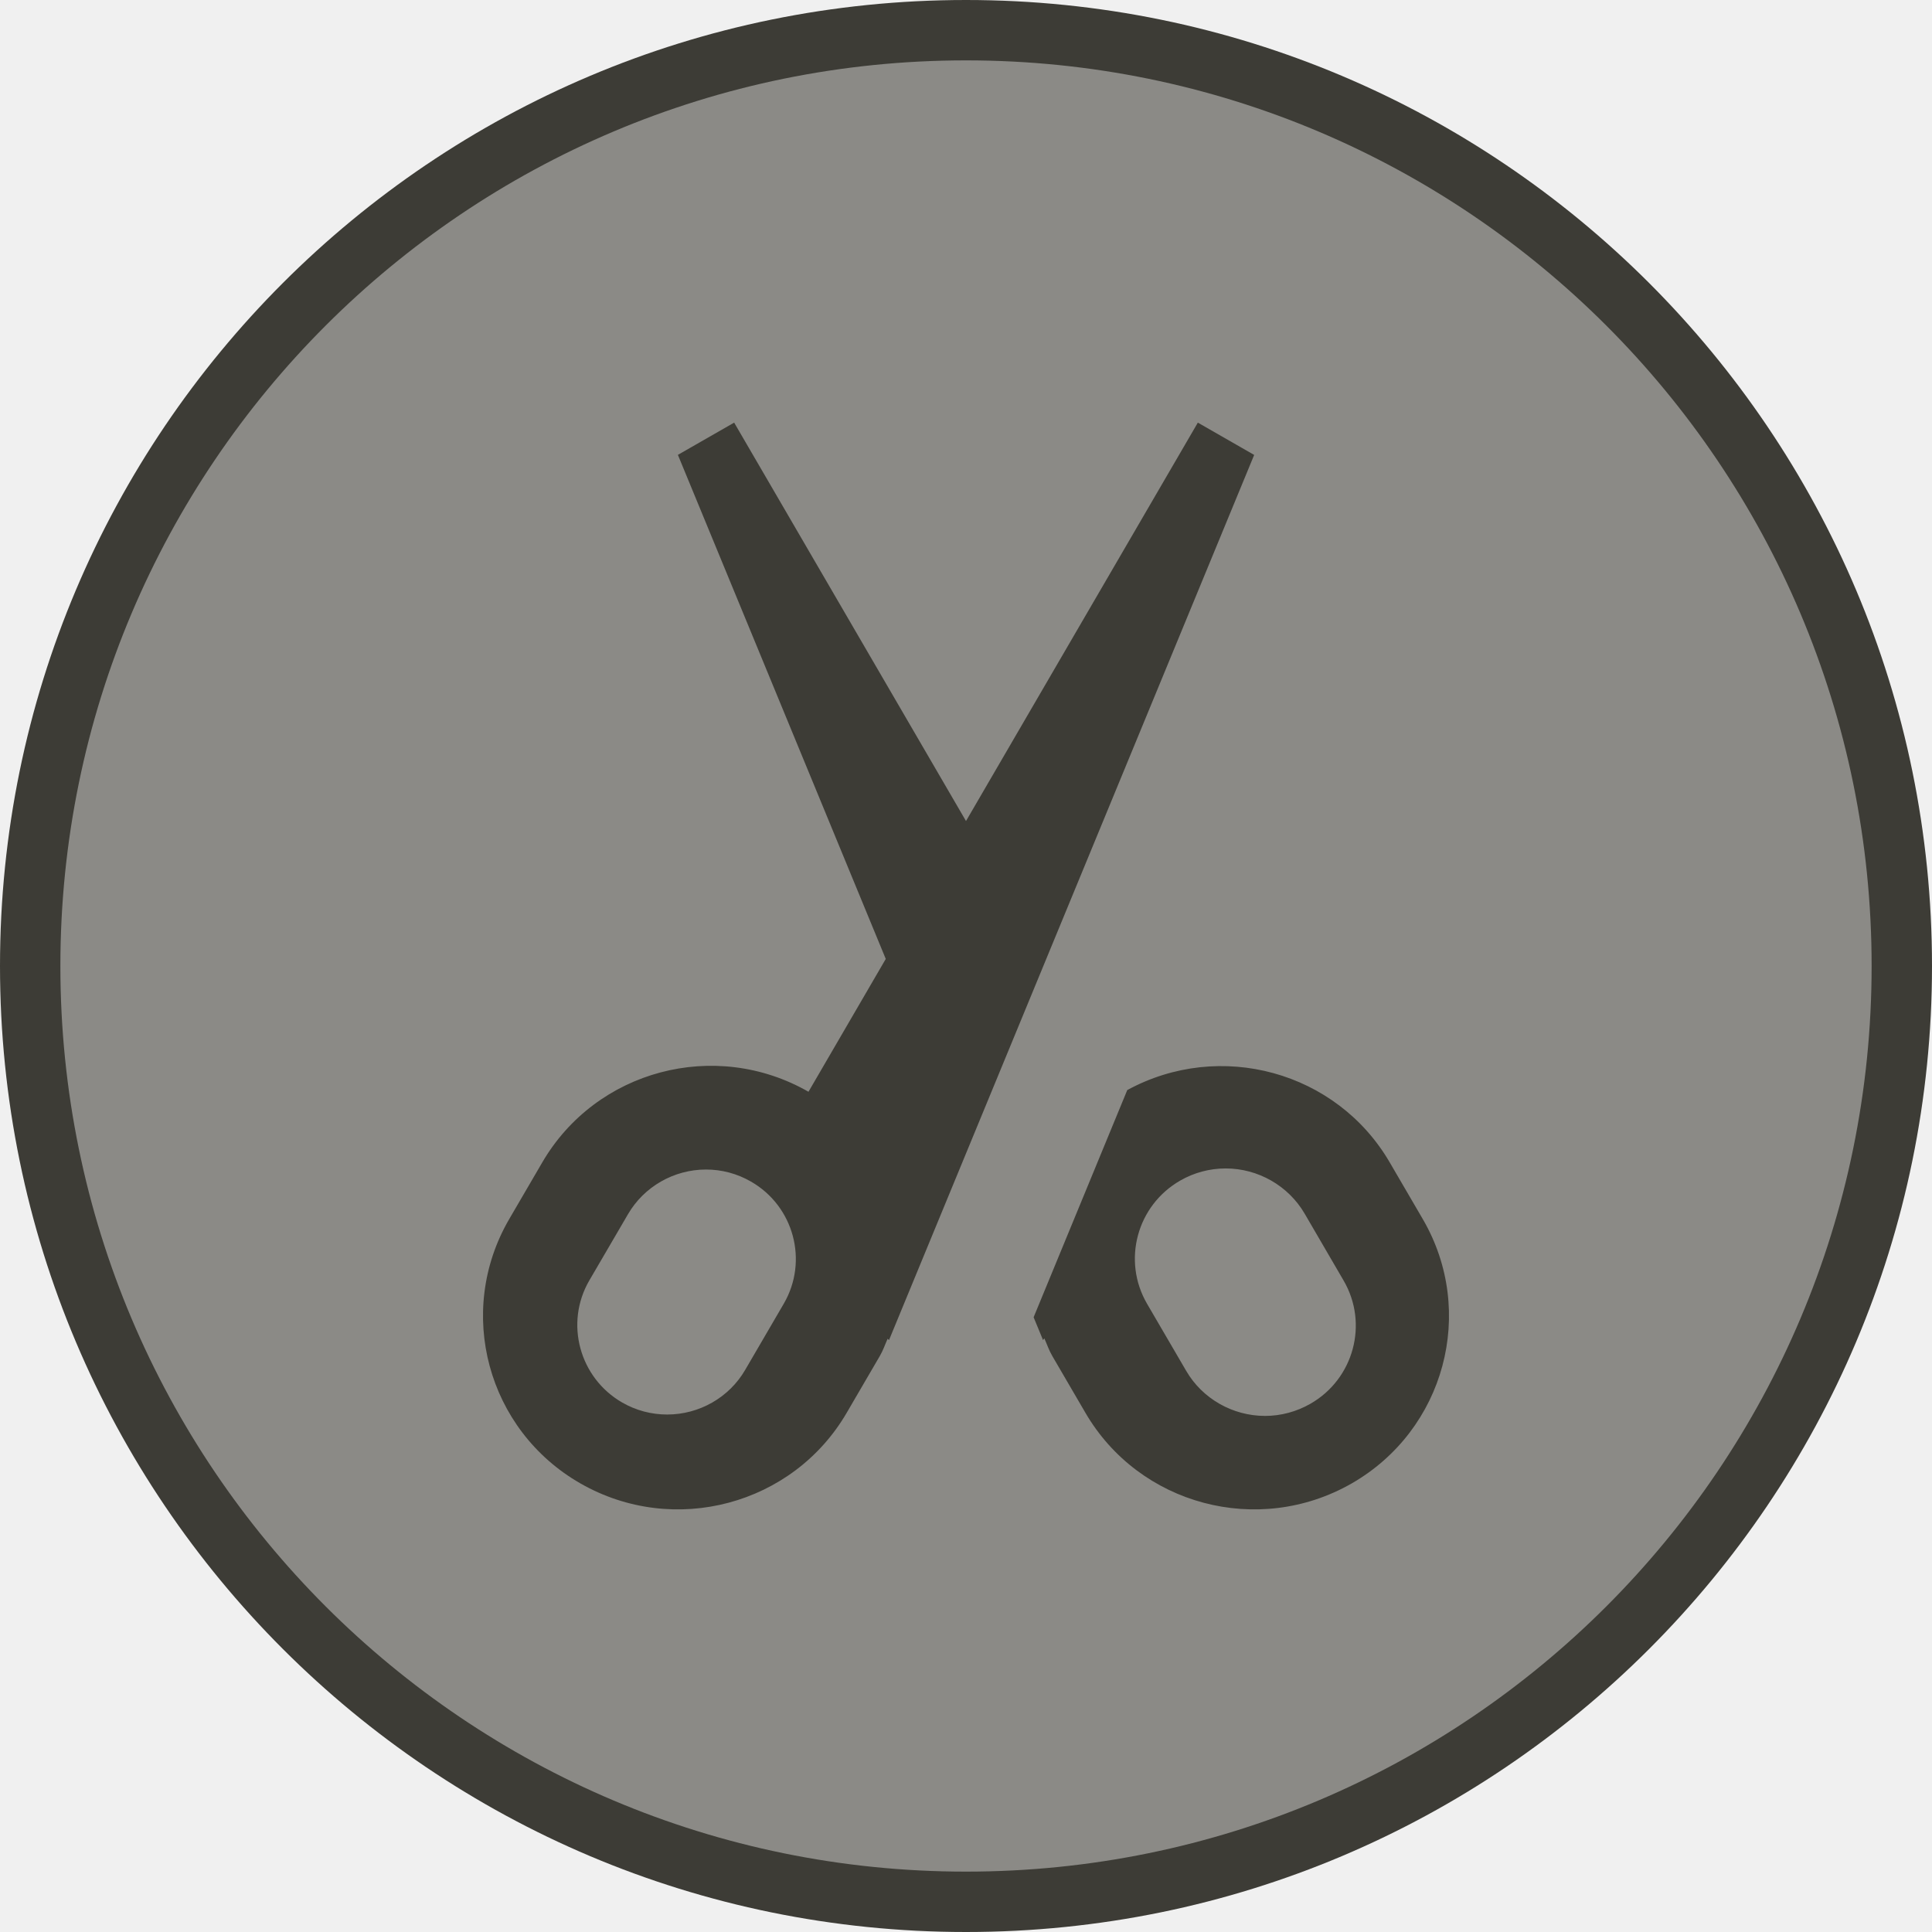
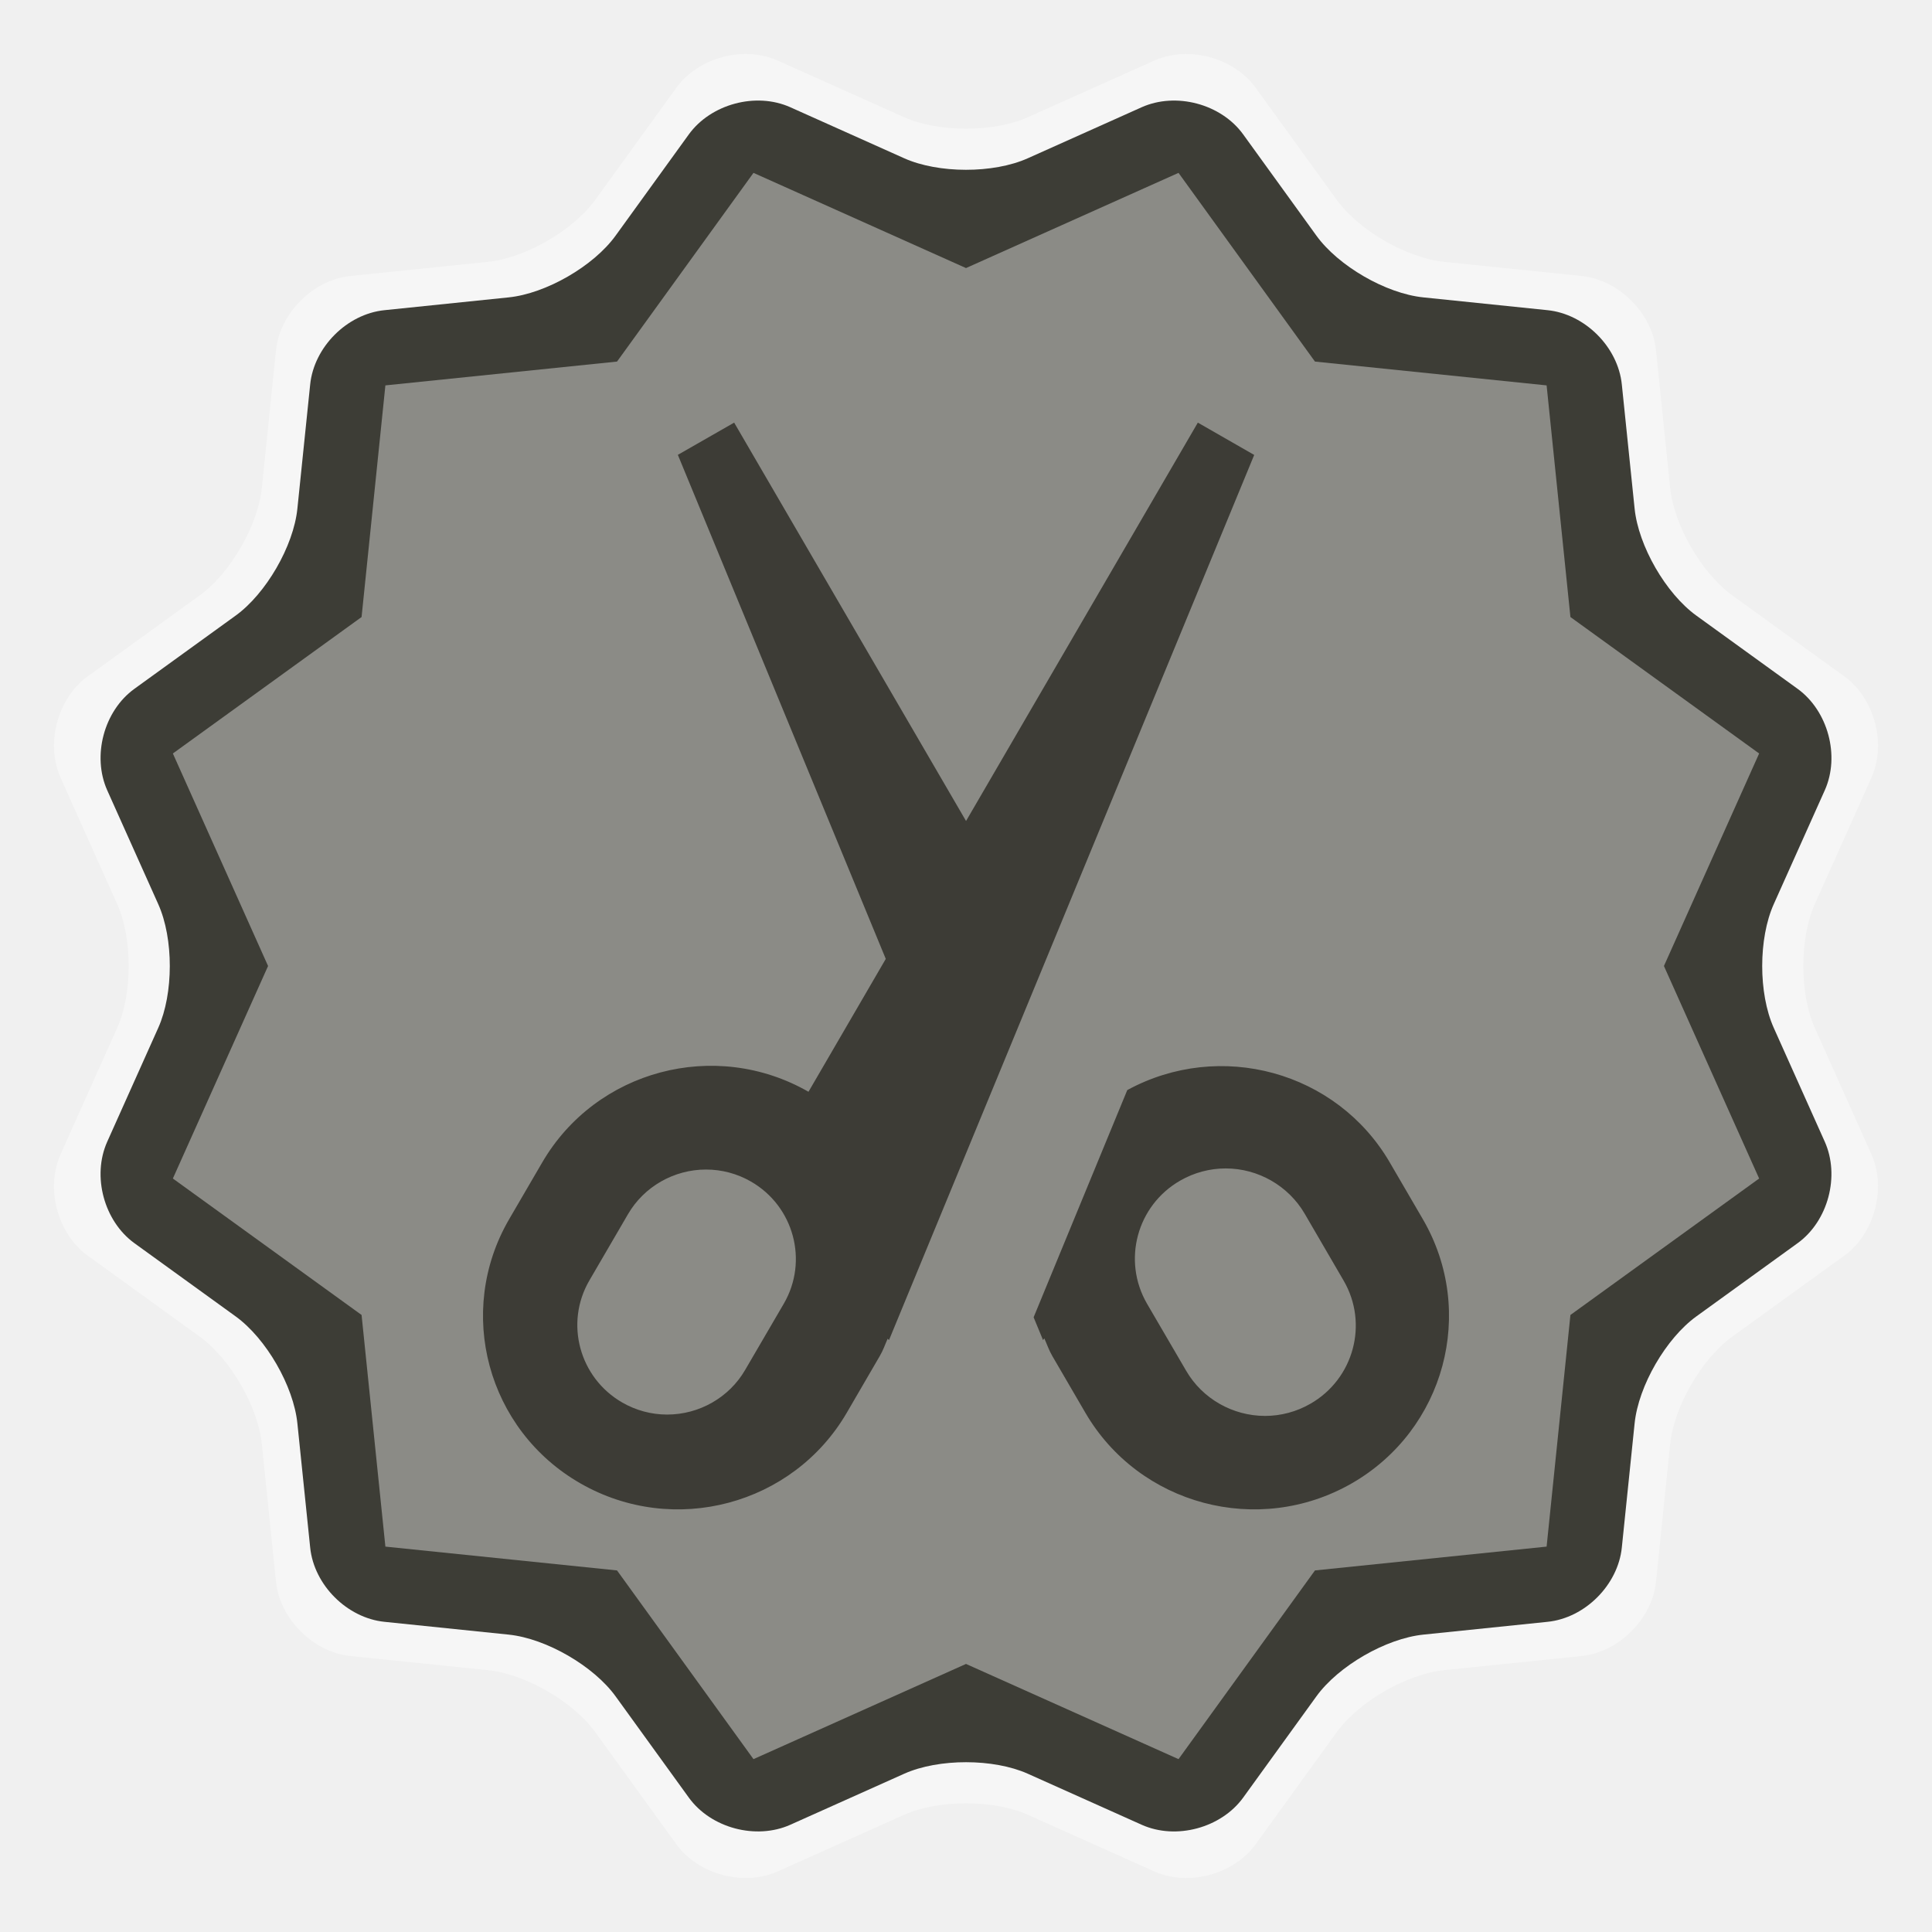
- <svg width="32" height="32" viewBox="0 0 32 32">
+ <svg width="40" height="40" viewBox="0 0 40 40">
  <g fill="none" fill-rule="evenodd">
-     <circle cx="16" cy="16" r="16" fill="#3D3C36" />
-     <circle cx="16" cy="16" r="15" fill="#FFF" opacity=".4" />
-     <path fill="#3D3C36" d="M23.567,20.194 L23.02,19.256 C22.141,17.744 20.208,17.218 18.671,18.055 L17.12,21.818 L17.276,22.196 L17.297,22.167 C17.341,22.264 17.374,22.365 17.429,22.459 L17.976,23.397 C18.867,24.93 20.841,25.455 22.387,24.571 C23.93,23.686 24.458,21.726 23.567,20.194 L23.567,20.194 Z M21.704,23.251 C21.475,23.382 21.216,23.452 20.953,23.452 C20.415,23.452 19.913,23.165 19.646,22.704 L18.999,21.595 C18.583,20.88 18.83,19.965 19.55,19.553 C19.778,19.422 20.038,19.353 20.301,19.353 C20.838,19.353 21.339,19.64 21.608,20.1 L22.255,21.211 C22.67,21.924 22.423,22.84 21.704,23.251 L21.704,23.251 Z M19.84,7 L16,13.599 L12.16,7 L11.228,7.534 L14.671,15.883 L13.391,18.083 C11.845,17.198 9.871,17.723 8.98,19.256 L8.433,20.194 C7.542,21.727 8.07,23.687 9.615,24.571 C11.161,25.455 13.135,24.93 14.026,23.397 L14.573,22.459 C14.627,22.367 14.659,22.269 14.702,22.174 L14.725,22.196 L20.773,7.535 L19.84,7 L19.84,7 Z M12.982,21.593 L12.343,22.689 C12.078,23.146 11.583,23.429 11.05,23.429 C10.789,23.429 10.533,23.361 10.307,23.231 C9.596,22.822 9.35,21.915 9.761,21.208 L10.401,20.112 C10.666,19.655 11.162,19.371 11.694,19.371 C11.954,19.371 12.211,19.439 12.439,19.571 C13.149,19.979 13.393,20.886 12.982,21.593 L12.982,21.593 Z" />
+     <path fill="#FFF" d="M21.28,37.573 C20.573,37.257 19.426,37.257 18.72,37.573 L16.103,38.745 C15.396,39.062 14.455,38.809 14.002,38.182 L12.322,35.859 C11.868,35.231 10.875,34.658 10.105,34.579 L7.253,34.286 C6.482,34.206 5.794,33.517 5.714,32.747 L5.421,29.895 C5.342,29.124 4.768,28.132 4.141,27.678 L1.818,25.998 C1.19,25.544 0.938,24.603 1.255,23.897 L2.427,21.28 C2.743,20.573 2.743,19.426 2.427,18.72 L1.255,16.103 C0.938,15.396 1.191,14.455 1.818,14.002 L4.141,12.322 C4.769,11.868 5.342,10.875 5.421,10.105 L5.714,7.253 C5.794,6.482 6.483,5.794 7.253,5.714 L10.105,5.421 C10.876,5.342 11.868,4.768 12.322,4.141 L14.002,1.818 C14.456,1.19 15.397,0.938 16.103,1.255 L18.72,2.427 C19.427,2.743 20.574,2.743 21.28,2.427 L23.897,1.255 C24.604,0.938 25.545,1.191 25.998,1.818 L27.678,4.141 C28.132,4.769 29.125,5.342 29.895,5.421 L32.747,5.714 C33.518,5.794 34.206,6.483 34.286,7.253 L34.579,10.105 C34.658,10.876 35.232,11.868 35.859,12.322 L38.182,14.002 C38.81,14.456 39.062,15.397 38.745,16.103 L37.573,18.72 C37.257,19.427 37.257,20.574 37.573,21.28 L38.745,23.897 C39.062,24.604 38.809,25.545 38.182,25.998 L35.859,27.678 C35.231,28.132 34.658,29.125 34.579,29.895 L34.286,32.747 C34.206,33.518 33.517,34.206 32.747,34.286 L29.895,34.579 C29.124,34.658 28.132,35.232 27.678,35.859 L25.998,38.182 C25.544,38.81 24.603,39.062 23.897,38.745 L21.28,37.573 Z" opacity=".4" />
+     <path fill="#3D3D36" d="M21.279,36.723 C20.573,36.407 19.436,36.403 18.721,36.723 L16.362,37.78 C15.655,38.096 14.72,37.852 14.261,37.217 L12.746,35.122 C12.293,34.495 11.31,33.923 10.531,33.843 L7.959,33.578 C7.189,33.499 6.502,32.82 6.422,32.041 L6.157,29.469 C6.078,28.699 5.513,27.713 4.878,27.254 L2.783,25.739 C2.156,25.285 1.9,24.353 2.22,23.638 L3.277,21.279 C3.593,20.573 3.597,19.436 3.277,18.721 L2.22,16.362 C1.904,15.655 2.148,14.72 2.783,14.261 L4.878,12.746 C5.505,12.293 6.077,11.31 6.157,10.531 L6.422,7.959 C6.501,7.189 7.18,6.502 7.959,6.422 L10.531,6.157 C11.301,6.078 12.287,5.513 12.746,4.878 L14.261,2.783 C14.715,2.156 15.647,1.9 16.362,2.22 L18.721,3.277 C19.427,3.593 20.564,3.597 21.279,3.277 L23.638,2.22 C24.345,1.904 25.28,2.148 25.739,2.783 L27.254,4.878 C27.707,5.505 28.69,6.077 29.469,6.157 L32.041,6.422 C32.811,6.501 33.498,7.18 33.578,7.959 L33.843,10.531 C33.922,11.301 34.487,12.287 35.122,12.746 L37.217,14.261 C37.844,14.715 38.1,15.647 37.78,16.362 L36.723,18.721 C36.407,19.427 36.403,20.564 36.723,21.279 L37.78,23.638 C38.096,24.345 37.852,25.28 37.217,25.739 L35.122,27.254 C34.495,27.707 33.923,28.69 33.843,29.469 L33.578,32.041 C33.499,32.811 32.82,33.498 32.041,33.578 L29.469,33.843 C28.699,33.922 27.713,34.487 27.254,35.122 L25.739,37.217 C25.285,37.844 24.353,38.1 23.638,37.78 L21.279,36.723 Z" />
+     <polygon fill="#FFF" points="20 34.45 15.6 36.421 12.775 32.514 7.979 32.021 7.486 27.225 3.579 24.4 5.55 20 3.579 15.6 7.486 12.775 7.979 7.979 12.775 7.486 15.6 3.579 20 5.55 24.4 3.579 27.225 7.486 32.021 7.979 32.514 12.775 36.421 15.6 34.45 20 36.421 24.4 32.514 27.225 32.021 32.021 27.225 32.514 24.4 36.421" opacity=".4" />
+     <path fill="#3D3C36" d="M29.459,25.243 L28.775,24.069 C27.676,22.18 25.26,21.523 23.339,22.569 L21.4,27.273 L21.595,27.745 L21.621,27.709 C21.676,27.831 21.718,27.956 21.786,28.073 L22.47,29.247 C23.584,31.162 26.052,31.819 27.984,30.713 C29.912,29.607 30.573,27.158 29.459,25.243 L29.459,25.243 Z M27.129,29.064 C26.844,29.228 26.52,29.315 26.192,29.315 C25.519,29.315 24.892,28.956 24.558,28.38 L23.749,26.994 C23.229,26.099 23.538,24.956 24.437,24.442 C24.722,24.278 25.048,24.191 25.376,24.191 C26.048,24.191 26.673,24.55 27.01,25.125 L27.818,26.513 C28.338,27.405 28.028,28.55 27.129,29.064 L27.129,29.064 Z M24.8,8.75 L20.001,16.998 L15.2,8.75 L14.034,9.417 L18.339,19.853 L16.739,22.604 C14.807,21.497 12.339,22.154 11.225,24.069 L10.541,25.243 C9.427,27.159 10.088,29.608 12.019,30.713 C13.951,31.819 16.419,31.162 17.533,29.247 L18.216,28.073 C18.284,27.959 18.324,27.836 18.378,27.717 L18.406,27.745 L25.967,9.419 L24.8,8.75 L24.8,8.75 Z M16.228,26.991 L15.428,28.362 C15.097,28.933 14.478,29.287 13.812,29.287 C13.487,29.287 13.166,29.201 12.884,29.038 C11.995,28.527 11.688,27.394 12.202,26.511 L13.001,25.14 C13.332,24.569 13.952,24.214 14.617,24.214 C14.943,24.214 15.264,24.299 15.548,24.463 C16.436,24.974 16.742,26.107 16.228,26.991 L16.228,26.991 Z" />
  </g>
</svg>
